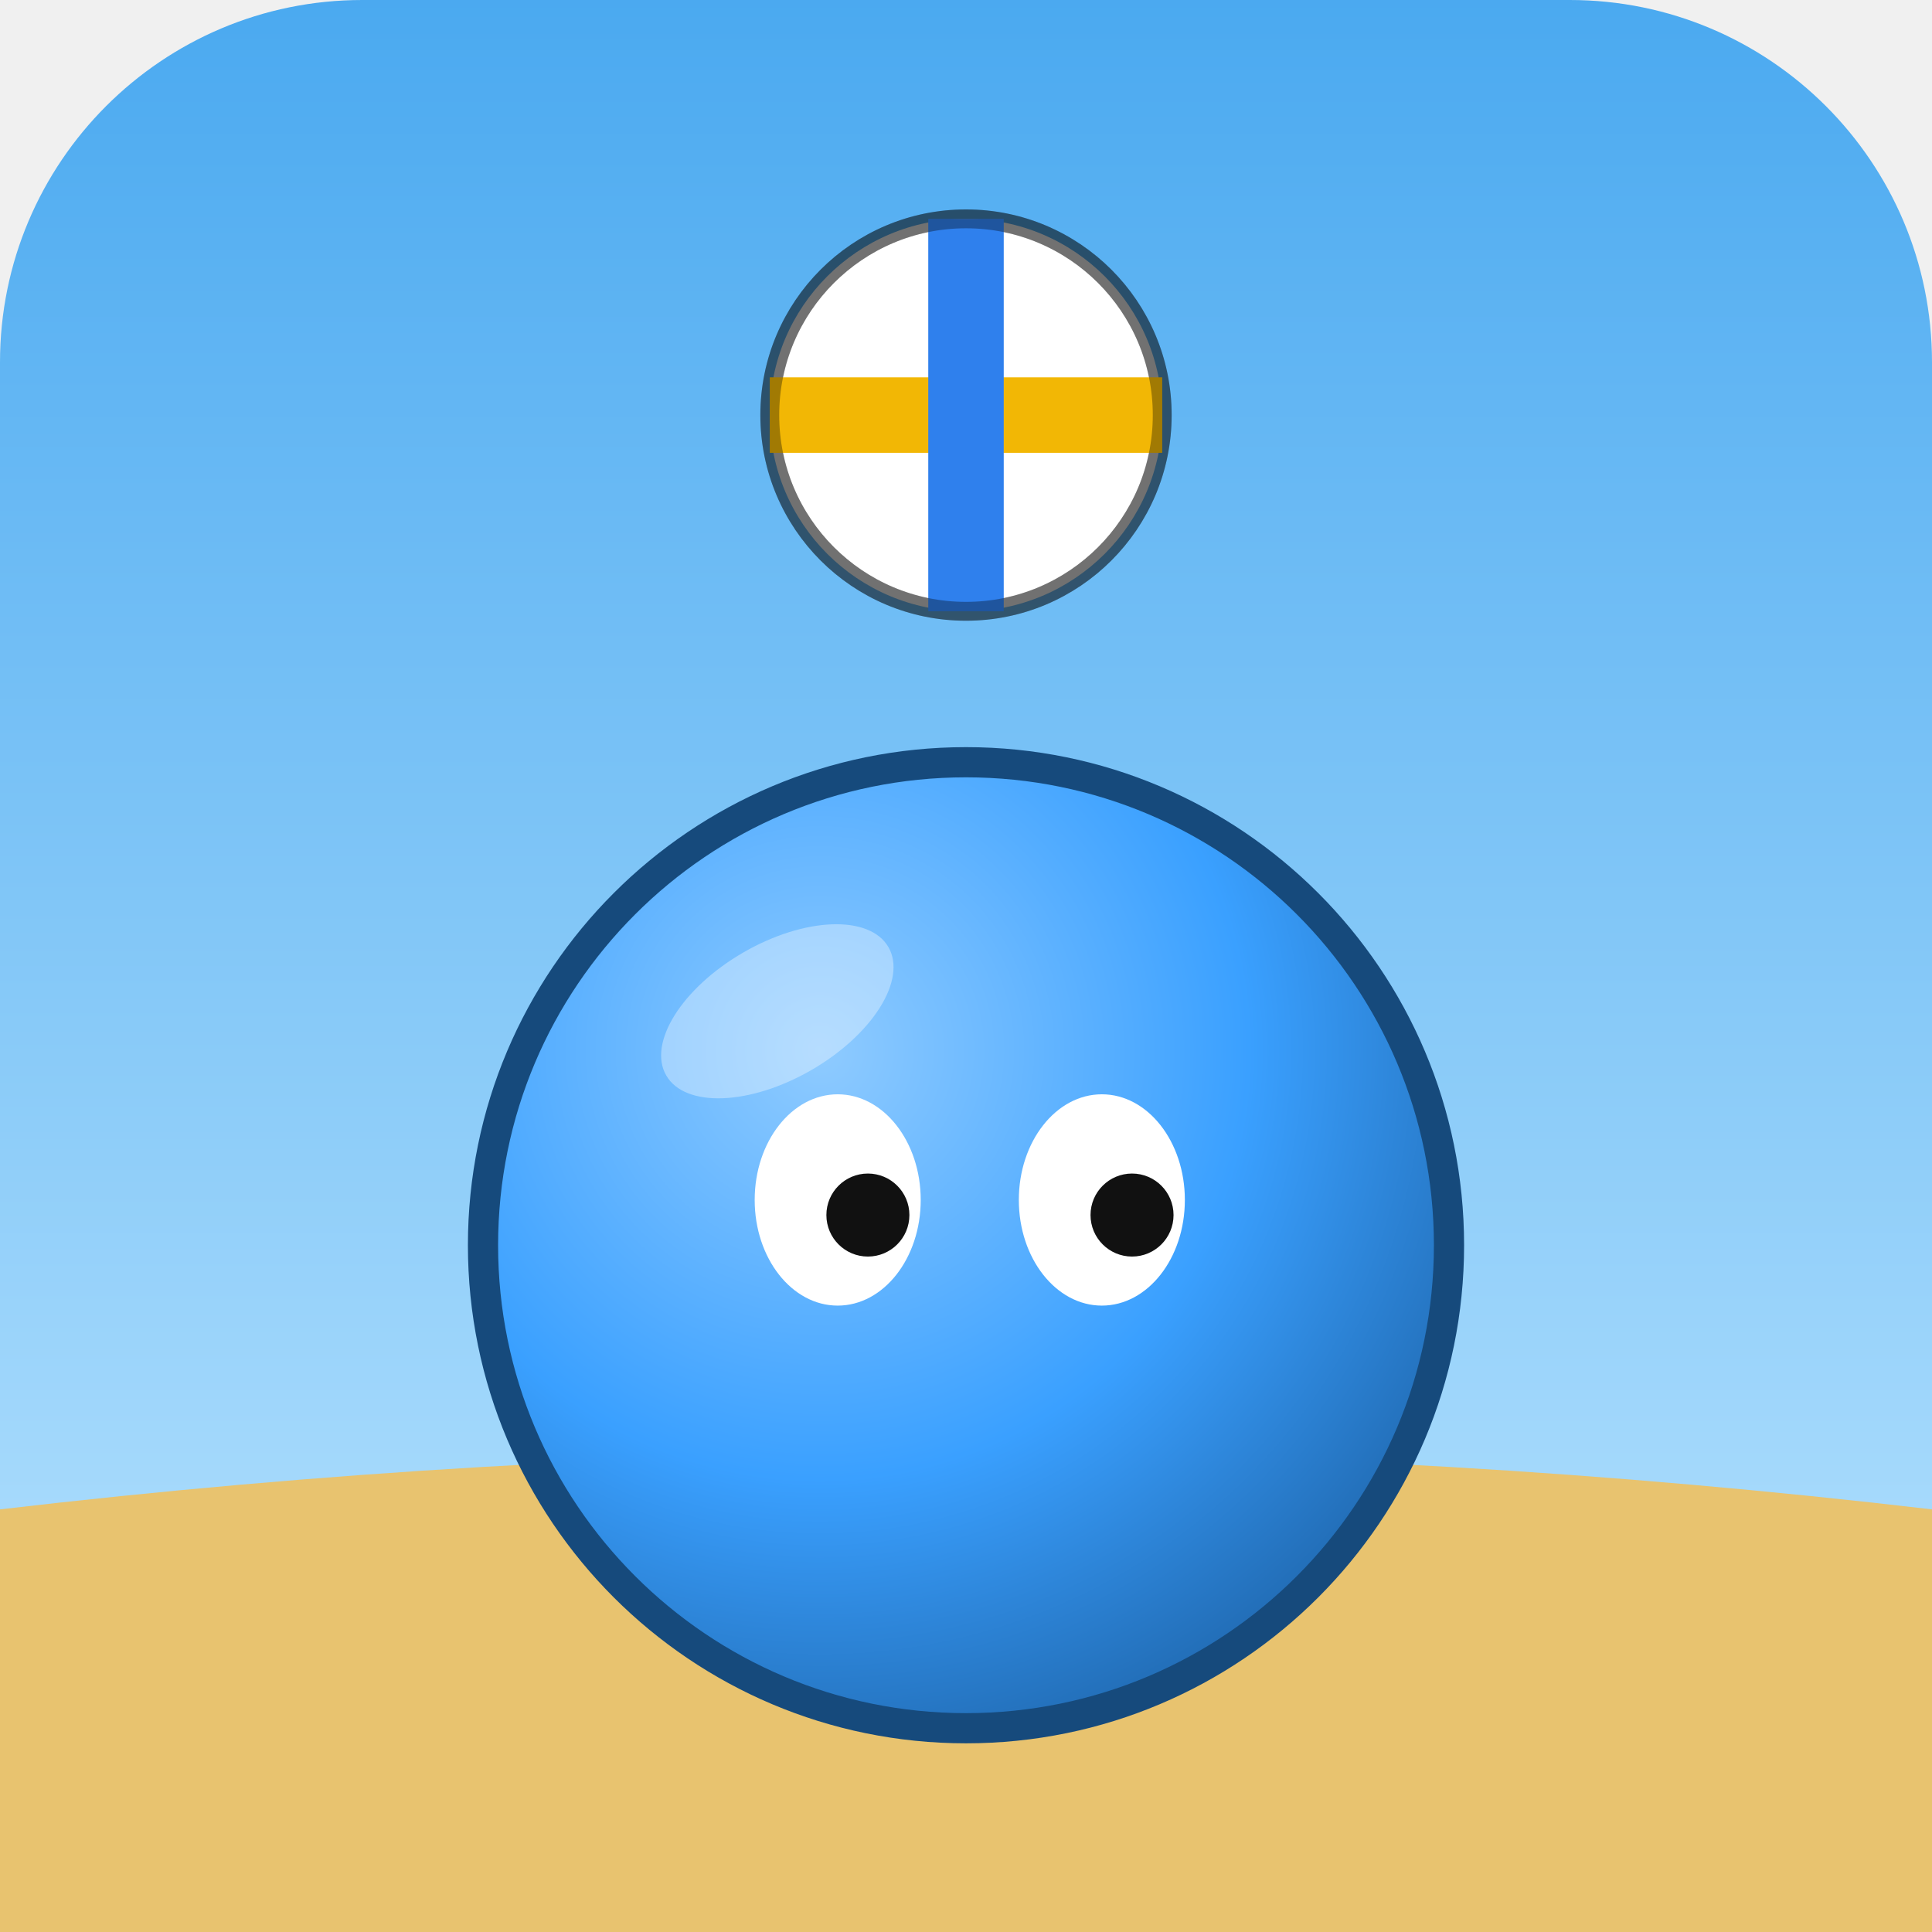
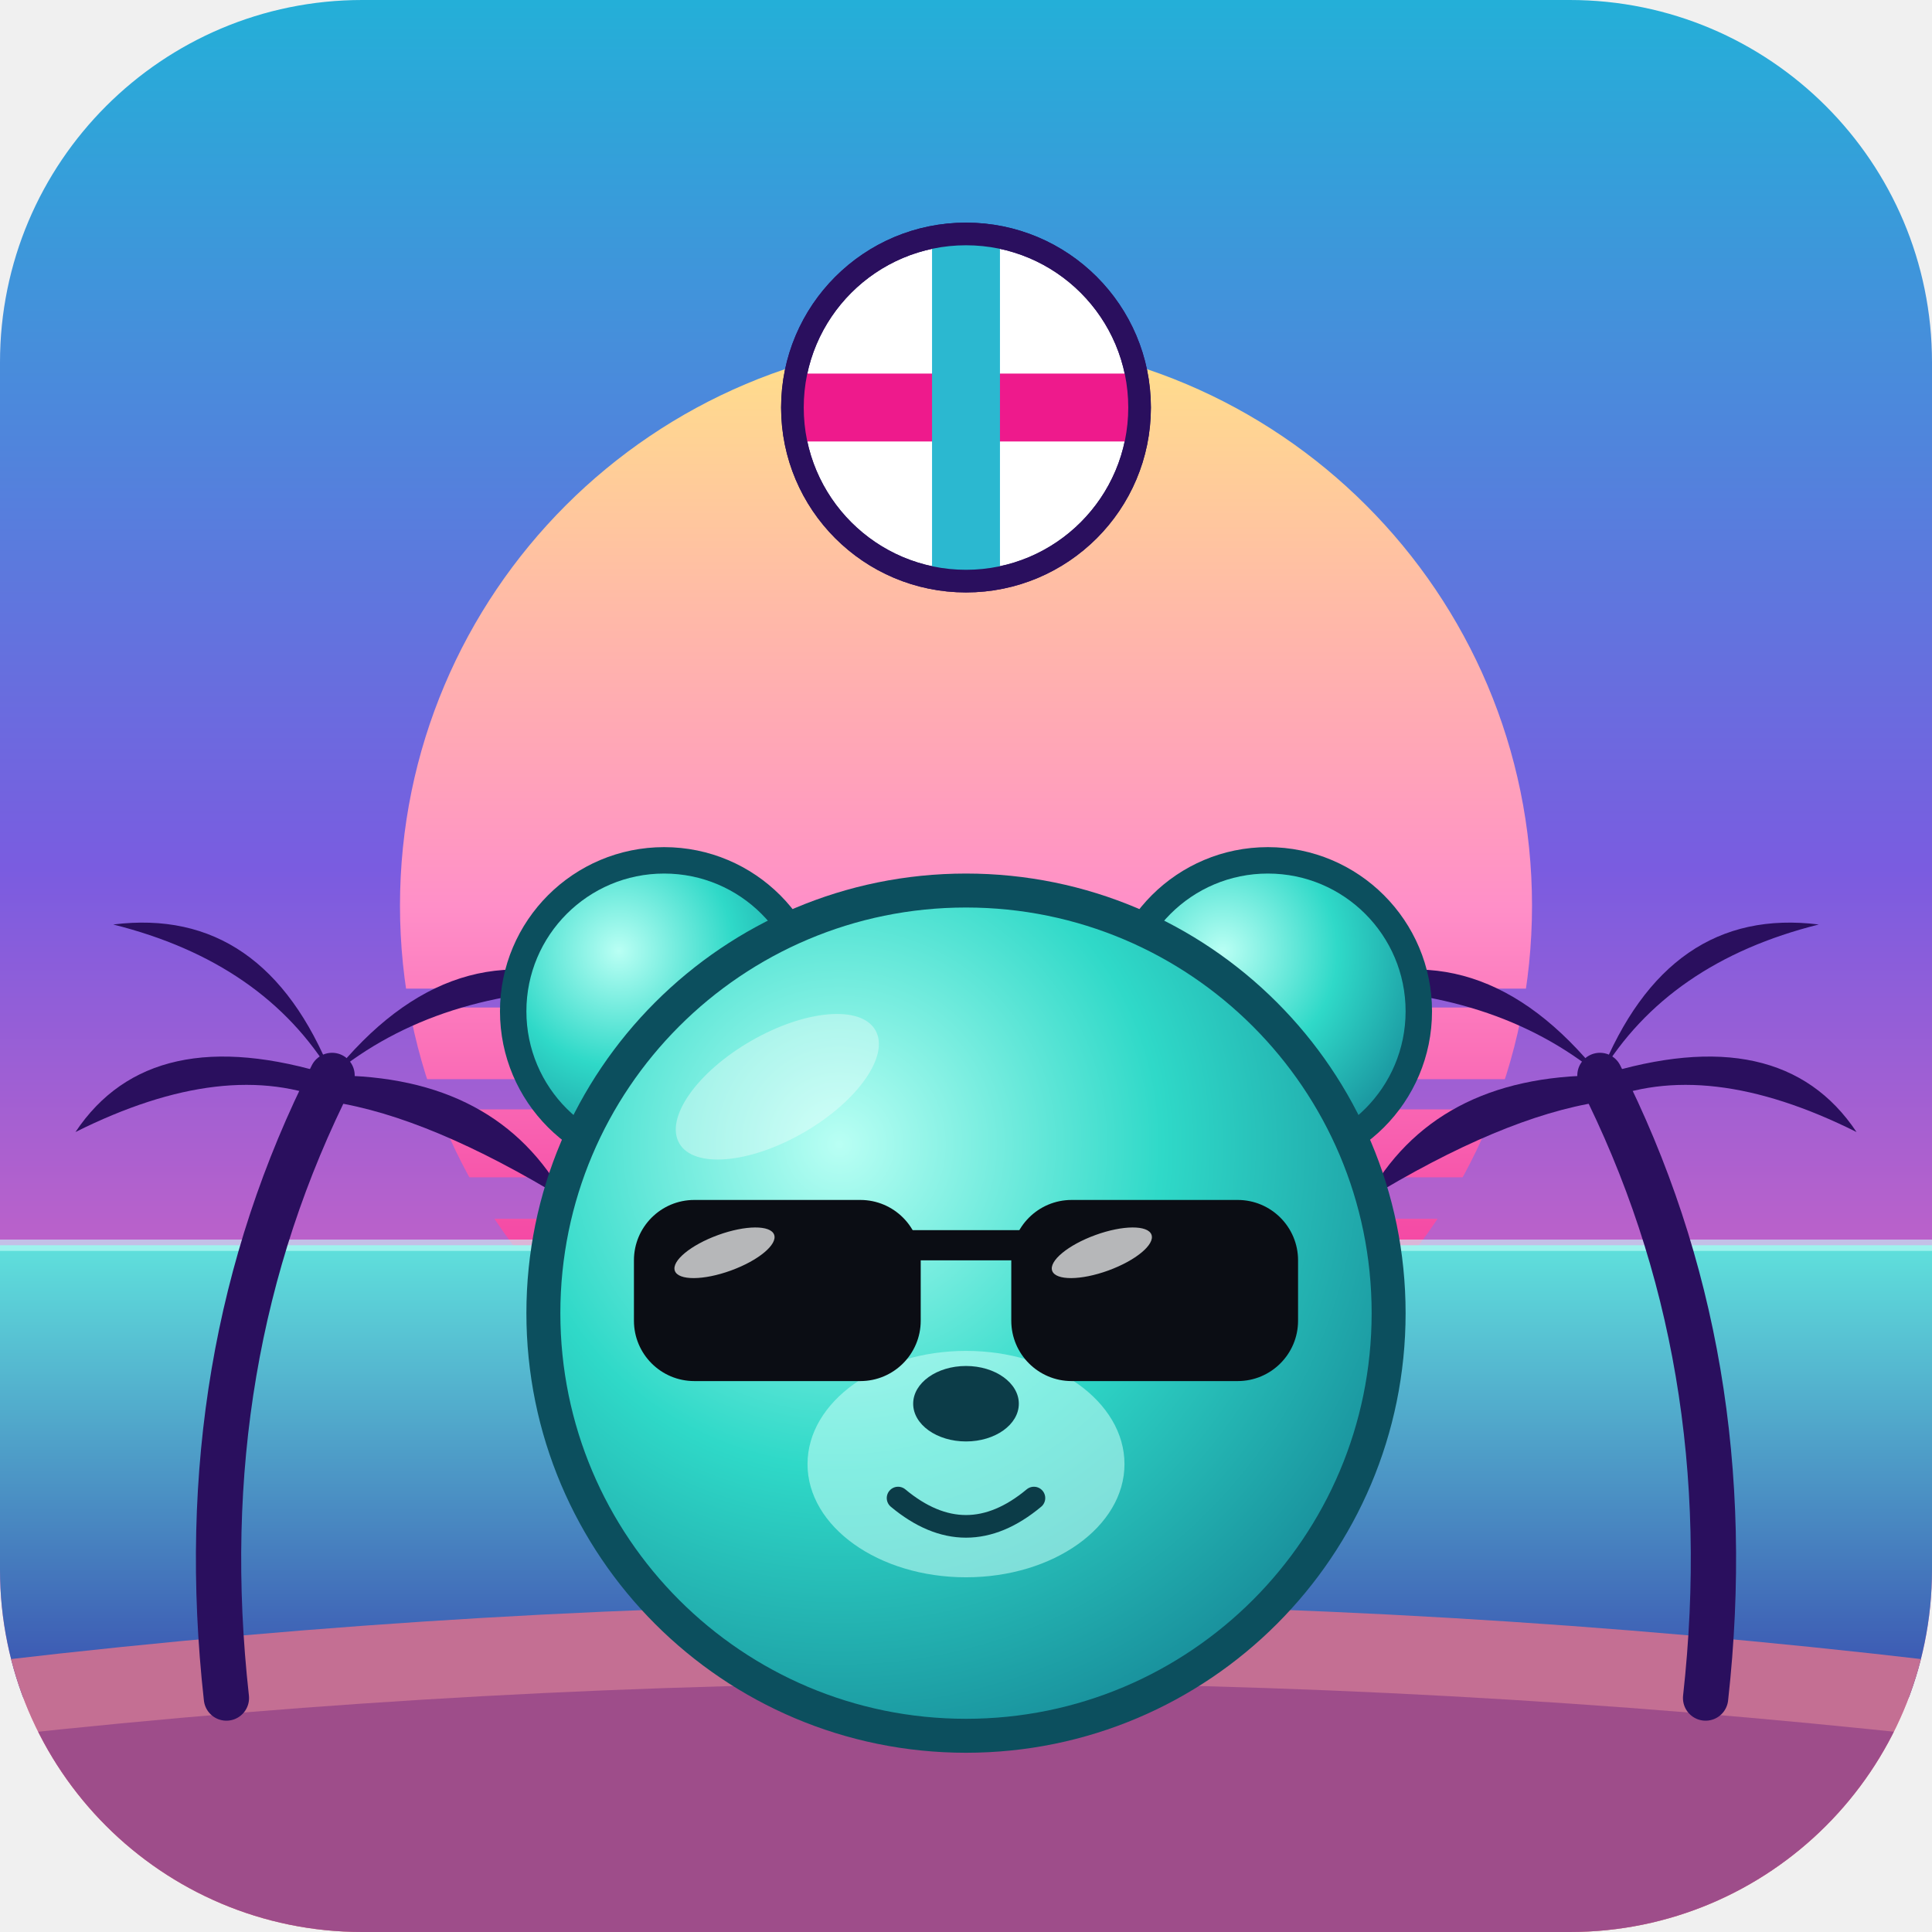
- <svg xmlns="http://www.w3.org/2000/svg" viewBox="0 0 512 512">
+ <svg xmlns="http://www.w3.org/2000/svg" viewBox="0 0 512 512" width="512" height="512">
  <defs>
    <linearGradient id="sky" x1="0" y1="0" x2="0" y2="1">
-       <stop offset="0" stop-color="#4aa9f0" />
-       <stop offset="1" stop-color="#bfe7ff" />
+       <stop offset="0" stop-color="#23b0d8" />
+       <stop offset=".45" stop-color="#7a5ce0" />
+       <stop offset=".8" stop-color="#f066b8" />
+       <stop offset="1" stop-color="#ffb08c" />
    </linearGradient>
-     <radialGradient id="blob" cx="0.35" cy="0.3" r="0.8">
-       <stop offset="0" stop-color="#8fcbff" />
-       <stop offset="0.55" stop-color="#3aa0ff" />
-       <stop offset="1" stop-color="#1d63a8" />
+     <linearGradient id="sun" x1="0" y1="0" x2="0" y2="1">
+       <stop offset="0" stop-color="#ffe08a" />
+       <stop offset=".5" stop-color="#ff8fc8" />
+       <stop offset="1" stop-color="#ee1a8c" />
+     </linearGradient>
+     <linearGradient id="sea" x1="0" y1="0" x2="0" y2="1">
+       <stop offset="0" stop-color="#5fe0dc" />
+       <stop offset="1" stop-color="#3a4fb0" />
+     </linearGradient>
+     <radialGradient id="bear" cx=".35" cy=".3" r=".85">
+       <stop offset="0" stop-color="#b9fff4" />
+       <stop offset=".45" stop-color="#2fd9c8" />
+       <stop offset="1" stop-color="#127a8f" />
    </radialGradient>
+     <mask id="cuts">
+       <rect width="512" height="512" fill="#fff" />
+       <rect x="0" y="262" width="512" height="5" fill="#000" />
+       <rect x="0" y="286" width="512" height="8" fill="#000" />
+       <rect x="0" y="312" width="512" height="11" fill="#000" />
+     </mask>
+     <clipPath id="r">
+       <rect width="512" height="512" rx="96" />
+     </clipPath>
  </defs>
-   <rect width="512" height="512" rx="96" fill="url(#sky)" />
-   <path d="M0 400 Q256 370 512 400 V512 H0Z" fill="#e8c36f" />
-   <circle cx="256" cy="330" r="128" fill="url(#blob)" stroke="#164a7c" stroke-width="8" />
-   <ellipse cx="206" cy="268" rx="34" ry="18" fill="#fff" opacity=".35" transform="rotate(-30 206 268)" />
-   <ellipse cx="222" cy="318" rx="22" ry="28" fill="#fff" />
-   <ellipse cx="292" cy="318" rx="22" ry="28" fill="#fff" />
-   <circle cx="230" cy="322" r="11" fill="#111" />
-   <circle cx="300" cy="322" r="11" fill="#111" />
-   <circle cx="256" cy="110" r="52" fill="#fff" stroke="#00000055" stroke-width="5" />
-   <path d="M204 110h104" stroke="#f2b705" stroke-width="20" />
-   <path d="M256 58v104" stroke="#2f80ed" stroke-width="20" />
-   <circle cx="256" cy="110" r="52" fill="none" stroke="#00000055" stroke-width="5" />
+   <g clip-path="url(#r)">
+     <rect width="512" height="512" fill="url(#sky)" />
+     <g transform="translate(0.0 0.0) scale(1.0)">
+       <circle cx="256" cy="240" r="150" fill="url(#sun)" mask="url(#cuts)" />
+       <rect x="0" y="330" width="512" height="120" fill="url(#sea)" />
+       <path d="M0 330H512" stroke="#c9fffa" stroke-width="3" opacity=".6" />
+       <path d="M0 440Q256 410 512 440V512H0Z" fill="#c46f93" />
+       <path d="M0 460Q256 432 512 460V512H0Z" fill="#8f3f86" opacity=".7" />
+       <g stroke="#2a0f5e" stroke-width="12" fill="none" stroke-linecap="round">
+         <path d="M60 450Q50 360 88 285" />
+         <path d="M452 450Q462 360 424 285" />
+       </g>
+       <g fill="#2a0f5e">
+         <path d="M88 285Q40 270 20 300Q60 280 88 292Z" />
+         <path d="M88 285Q70 240 30 245Q70 255 88 285Z" />
+         <path d="M88 285Q120 245 160 262Q116 262 88 285Z" />
+         <path d="M88 285Q132 285 150 318Q114 296 88 292Z" />
+         <path d="M424 285Q472 270 492 300Q452 280 424 292Z" />
+         <path d="M424 285Q442 240 482 245Q442 255 424 285Z" />
+         <path d="M424 285Q392 245 352 262Q396 262 424 285Z" />
+         <path d="M424 285Q380 285 362 318Q398 296 424 292Z" />
+       </g>
+       <circle cx="176" cy="268" r="40" fill="url(#bear)" stroke="#0c4f5e" stroke-width="7" />
+       <circle cx="336" cy="268" r="40" fill="url(#bear)" stroke="#0c4f5e" stroke-width="7" />
+       <circle cx="256" cy="348" r="112" fill="url(#bear)" stroke="#0c4f5e" stroke-width="9" />
+       <ellipse cx="256" cy="388" rx="42" ry="30" fill="#c8fff7" opacity=".55" />
+       <ellipse cx="256" cy="372" rx="14" ry="10" fill="#0c3c48" />
+       <path d="M238 397Q256 412 274 397" stroke="#0c3c48" stroke-width="6" fill="none" stroke-linecap="round" />
+       <rect x="168" y="318" width="76" height="48" rx="16" fill="#0b0d14" />
+       <rect x="268" y="318" width="76" height="48" rx="16" fill="#0b0d14" />
+       <rect x="236" y="326" width="40" height="8" fill="#0b0d14" />
+       <ellipse cx="192" cy="332" rx="14" ry="5" fill="#fff" opacity=".7" transform="rotate(-20 192 332)" />
+       <ellipse cx="292" cy="332" rx="14" ry="5" fill="#fff" opacity=".7" transform="rotate(-20 292 332)" />
+       <ellipse cx="206" cy="288" rx="30" ry="14" fill="#fff" opacity=".35" transform="rotate(-30 206 288)" />
+       <circle cx="256" cy="108" r="46" fill="#fff" stroke="#2a0f5e" stroke-width="6" />
+       <path d="M210 108h92" stroke="#ee1a8c" stroke-width="18" />
+       <path d="M256 62v92" stroke="#2bb8d0" stroke-width="18" />
+       <circle cx="256" cy="108" r="46" fill="none" stroke="#2a0f5e" stroke-width="6" />
+     </g>
+   </g>
</svg>
